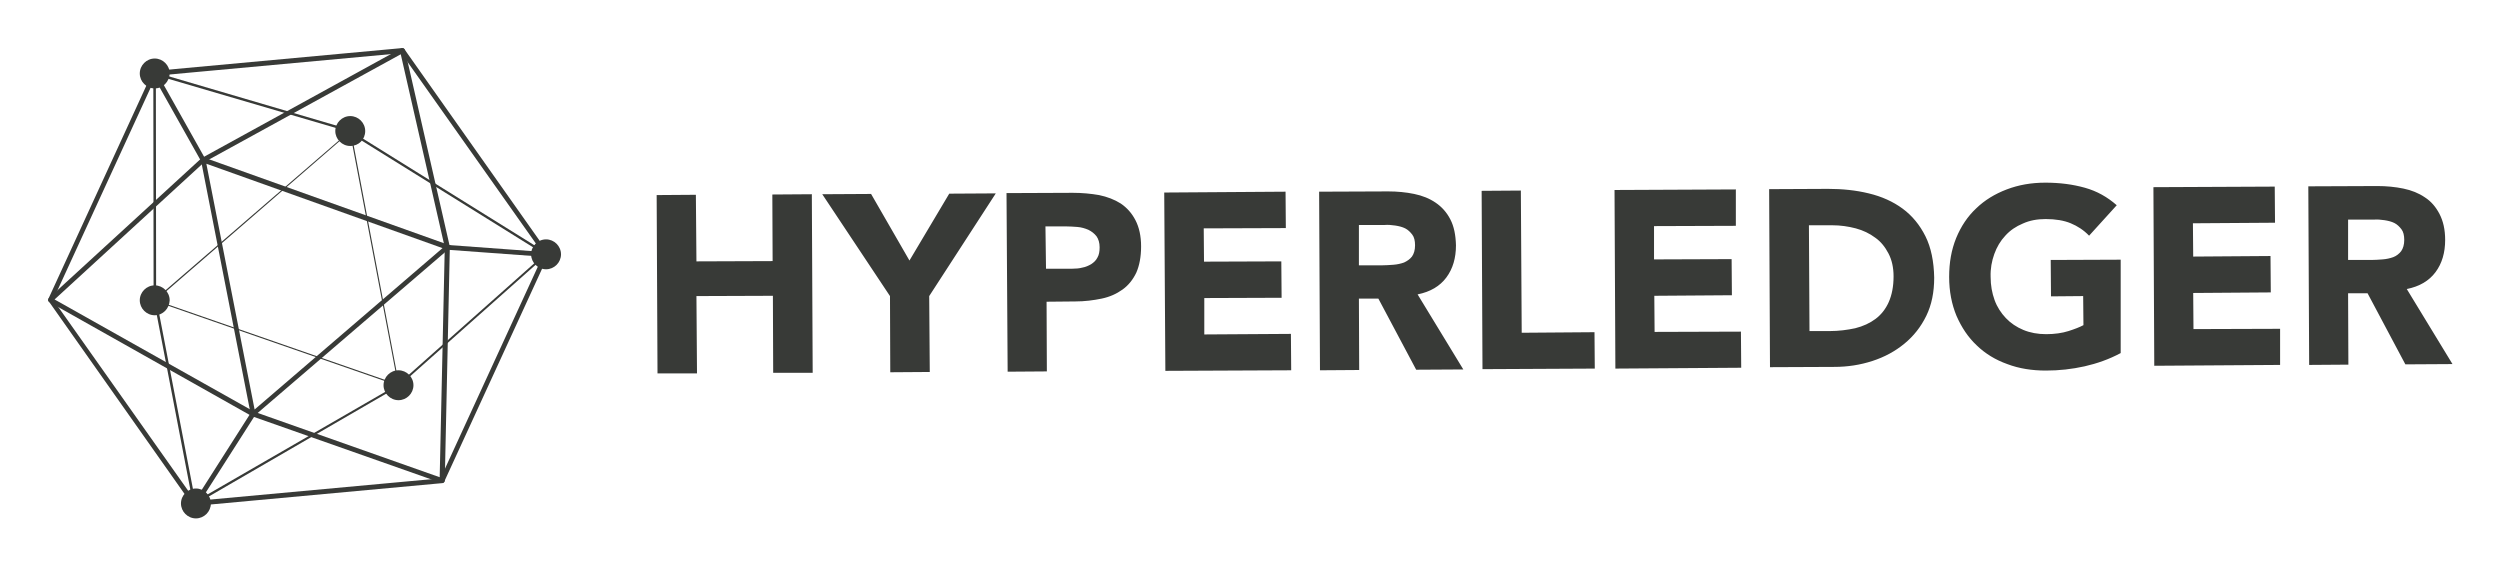
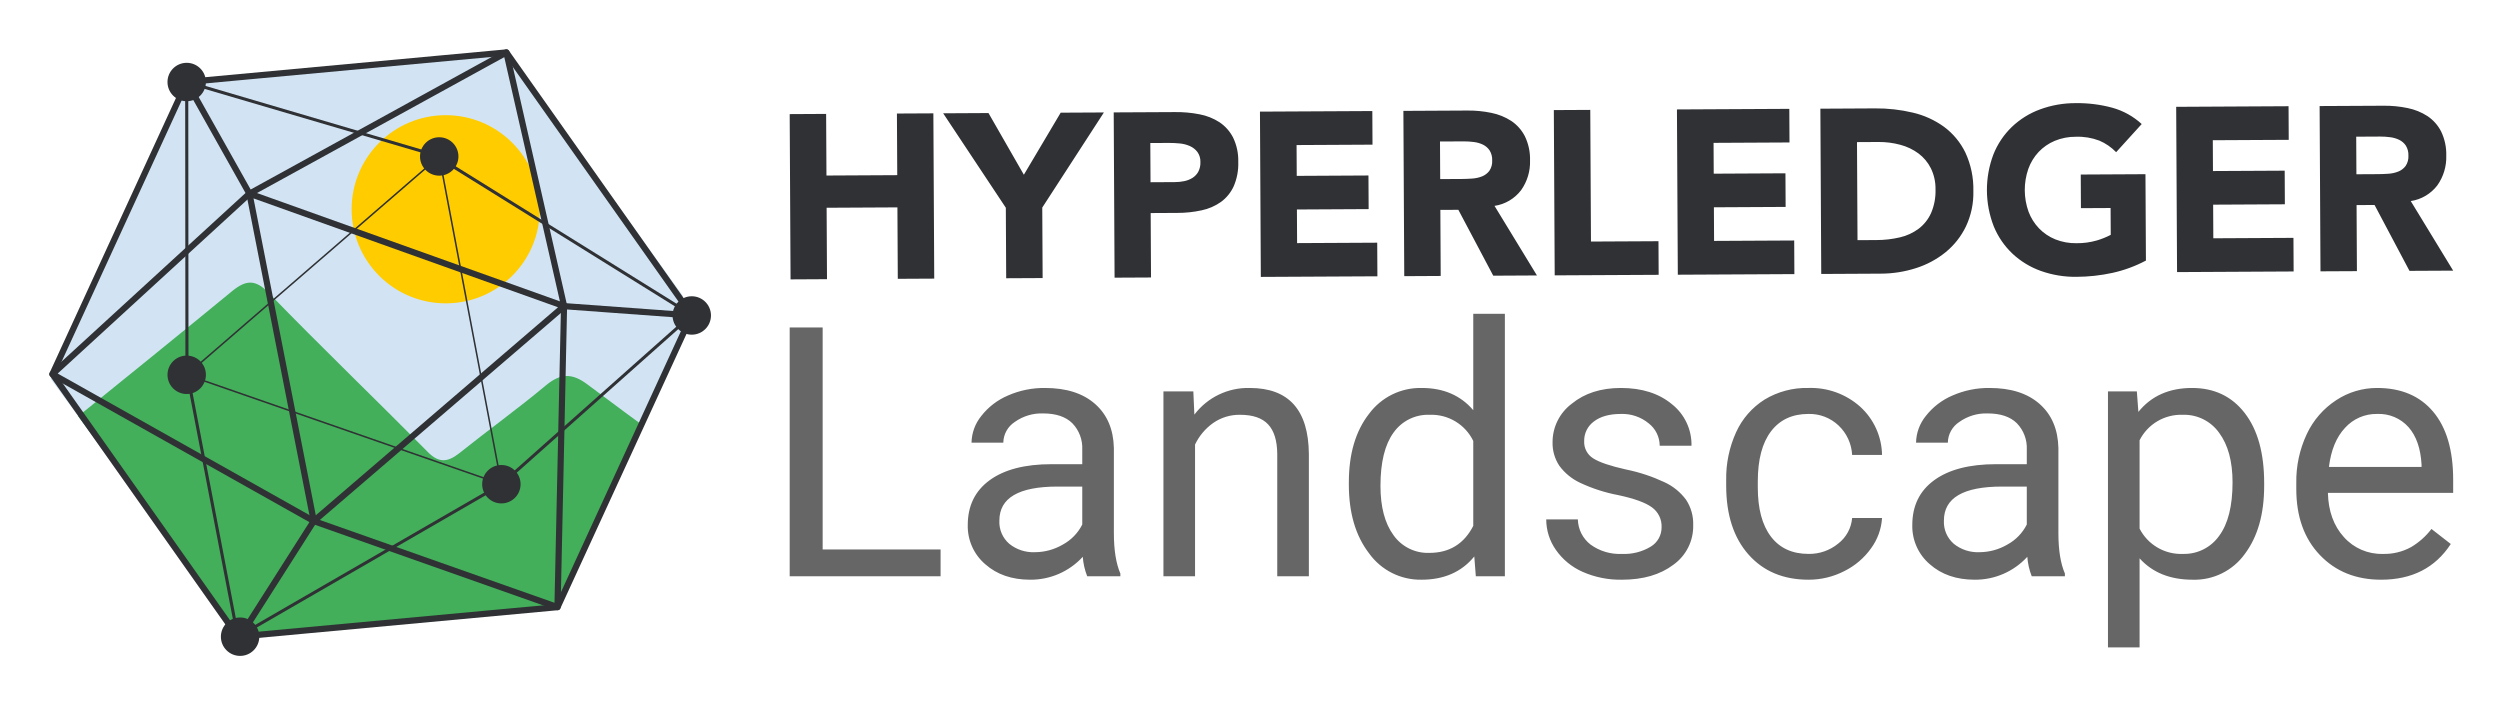
- <svg xmlns="http://www.w3.org/2000/svg" role="img" viewBox="-17.04 -12.54 886.08 200.58">
-   <style>.st0{fill:#383a37}</style>
-   <path d="M51.8 166.8c-.3 0-.5-.1-.7-.4L.2 94.2c-.2-.2-.2-.5-.1-.8L37 13.1c.1-.3.4-.5.7-.5l87.8-8.1c.3 0 .6.1.8.4L177.2 77c.2.2.2.6.1.9l-36.9 80.3c-.1.3-.4.5-.7.5l-87.9 8.1m-50-73.1L52.2 165l86.9-8 36.5-79.4-50.4-71.3-86.9 8L1.8 93.7zm137.8 64.1z" class="st0" />
-   <path d="M51.5 166.6L37.4 93.2l-.1-80.3L106 33.1l71.2 44.3-52.9 47-72.8 42.2zM38.2 14.1l.1 79 13.9 72.1 71.7-41.4 52-46.2-70.2-43.7-67.5-19.8z" class="st0" />
-   <path d="M109.7 33.9c0 1.4-1.1 2.6-2.6 2.6-1.4 0-2.6-1.1-2.6-2.6 0-1.4 1.1-2.6 2.6-2.6 1.5.1 2.6 1.2 2.6 2.6" class="st0" />
-   <path d="M107.1 39.2c-2.9 0-5.3-2.4-5.3-5.3s2.4-5.3 5.3-5.3 5.3 2.4 5.3 5.3c0 3-2.3 5.3-5.3 5.3m0-5.4l-.2.2c0 .1.1.2.2.2v-.4zm19.7 90.2c0 1.4-1.1 2.6-2.6 2.6-1.4 0-2.6-1.1-2.6-2.6 0-1.4 1.1-2.6 2.6-2.6 1.4 0 2.6 1.2 2.6 2.6" class="st0" />
-   <path d="M124.2 129.3c-2.9 0-5.3-2.4-5.3-5.3s2.4-5.3 5.3-5.3 5.3 2.4 5.3 5.3-2.4 5.3-5.3 5.3m0-5.5l-.2.2c0 .1.1.2.2.2v-.4zM55 165.9c0 1.4-1.1 2.6-2.6 2.6-1.4 0-2.6-1.1-2.6-2.6 0-1.4 1.1-2.6 2.6-2.6 1.4 0 2.6 1.2 2.6 2.6" class="st0" />
-   <path d="M52.4 171.2c-2.9 0-5.3-2.4-5.3-5.3s2.4-5.3 5.3-5.3 5.3 2.4 5.3 5.3-2.4 5.3-5.3 5.3m0-5.5l-.2.2c0 .1.1.2.2.2v-.4zM40.3 93.9c0 1.4-1.1 2.6-2.6 2.6-1.4 0-2.6-1.1-2.6-2.6 0-1.4 1.1-2.6 2.6-2.6 1.5.1 2.6 1.2 2.6 2.6" class="st0" />
-   <path d="M37.8 99.2c-2.9 0-5.3-2.4-5.3-5.3s2.4-5.3 5.3-5.3 5.3 2.4 5.3 5.3c-.1 2.9-2.4 5.3-5.3 5.3m0-5.4l-.2.2c0 .1.1.2.2.2v-.4zm141.3-16.2c0 1.4-1.1 2.6-2.6 2.6-1.4 0-2.6-1.1-2.6-2.6 0-1.4 1.1-2.6 2.6-2.6 1.4.1 2.6 1.2 2.6 2.6" class="st0" />
-   <path d="M176.5 82.9c-2.9 0-5.3-2.4-5.3-5.3s2.4-5.3 5.3-5.3 5.3 2.4 5.3 5.3-2.4 5.3-5.3 5.3m0-5.4l-.2.2c0 .1.1.2.2.2v-.4zm-136.2-64c0 1.4-1.1 2.6-2.6 2.6-1.4 0-2.6-1.1-2.6-2.6 0-1.4 1.1-2.6 2.6-2.6s2.6 1.2 2.6 2.6" class="st0" />
-   <path d="M37.8 18.8c-2.9 0-5.3-2.4-5.3-5.3s2.4-5.3 5.3-5.3 5.3 2.4 5.3 5.3c-.1 2.9-2.4 5.3-5.3 5.3m0-5.5l-.2.2c0 .1.1.2.2.2v-.4zm101.8 145.3h-.3l-67-23.6L.4 94.5c-.2-.1-.4-.4-.4-.7 0-.3.1-.5.3-.7l54.1-49.6 70.8-38.9c.2-.1.5-.1.8 0 .2.1.4.3.5.6l15.9 69.7-1.8 82.9c0 .3-.1.5-.4.7-.2.1-.4.1-.6.1M2.3 93.6l70.8 39.8 65.7 23.2 1.8-81.5L125 6.7 55.4 44.9 2.3 93.6z" class="st0" />
-   <path d="M124.5 124.3l-.3-.1L37.3 94l.3-.2 69.7-60.2 17.2 90.7zM38.2 93.9l85.8 29.8-17-89.4-68.8 59.6z" class="st0" />
-   <path d="M72.1 135.7L53.9 42.8l89.3 31.9-71.1 61zm-16-90.2l17.1 87.1 66.6-57.2-83.7-29.9z" class="st0" />
-   <path d="M36.981 13.884l1.482-.833L55.704 43.74l-1.482.832zM53.1 166.4l-1.4-1 20.2-31.7 1.5.9zm88.318-90.43l.123-1.695 35.105 2.563-.124 1.695z" class="st0" />
-   <path d="M215.7 56.6l13.9-.1.2 23.6 27-.1-.1-23.6 14-.1.3 63.3h-14l-.1-27.3-27.1.1.2 27.4h-14zm82.7 35.8l-24-36.1 17.3-.1 13.6 23.6 14.1-23.7 16.5-.1-23.6 36.4.2 26.9-14 .1zm41.3-36.5l23.5-.1c3.3 0 6.4.3 9.3.8 2.9.6 5.5 1.6 7.7 3 2.2 1.5 3.9 3.4 5.2 5.9 1.3 2.5 2 5.6 2 9.3 0 3.7-.6 6.8-1.7 9.3-1.2 2.5-2.8 4.5-4.9 6-2.1 1.5-4.5 2.6-7.4 3.2-2.9.6-6 1-9.3 1l-10.2.1.1 24.7-13.9.1-.4-63.3zm14 26.8h9.3c1.3 0 2.5-.1 3.6-.4 1.2-.2 2.2-.7 3.1-1.2.9-.6 1.7-1.3 2.2-2.3.6-1 .8-2.2.8-3.7 0-1.6-.4-2.9-1.1-3.9-.8-1-1.7-1.7-2.9-2.3-1.2-.5-2.5-.9-3.9-1-1.4-.1-2.8-.2-4.1-.2h-7.2l.2 15zm41.9-27l43-.3.1 12.9-29.1.1.1 11.8 27.4-.1.1 12.9-27.4.1V106l30.7-.2.1 12.9-44.6.2zm54.9-.3l24.5-.1c3.2 0 6.3.3 9.2.9 2.9.6 5.4 1.6 7.6 3.1 2.2 1.5 3.9 3.4 5.2 5.9 1.3 2.5 1.9 5.5 2 9.2 0 4.5-1.1 8.3-3.4 11.4-2.3 3.1-5.7 5.1-10.2 6l16.2 26.6-16.7.1-13.4-25.2h-6.9l.1 25.3-13.9.1-.3-63.3zm14.1 26.1h8.2c1.2 0 2.6-.1 4-.2s2.7-.4 3.8-.8c1.1-.5 2.1-1.2 2.8-2.1.7-1 1.1-2.3 1.1-4 0-1.6-.3-2.9-1-3.8-.7-.9-1.5-1.7-2.5-2.2-1-.5-2.2-.8-3.5-1-1.3-.2-2.6-.3-3.8-.2h-9.1v14.3zm43.5-26.4L522 55l.3 50.4 25.8-.2.1 12.9-39.8.2zm47.1-.3l43-.2v12.9l-29 .1v11.8l27.5-.1.1 12.8-27.5.2.1 12.8 30.6-.1.1 12.8-44.6.3zm54.8-.3l20.9-.1c5.1 0 9.9.5 14.4 1.6 4.6 1.1 8.6 2.9 12 5.4 3.4 2.5 6.1 5.8 8.1 9.8 2 4 3 9 3.1 14.7 0 5.1-.9 9.6-2.8 13.5-1.9 3.9-4.5 7.2-7.8 9.9s-7 4.7-11.3 6.1c-4.3 1.4-8.8 2.1-13.5 2.1l-22.8.1-.3-63.1zm14.3 50.3h7.2c3.2 0 6.2-.4 9-1 2.8-.7 5.2-1.8 7.2-3.3 2-1.5 3.6-3.5 4.7-6s1.7-5.5 1.7-9.1c0-3.1-.6-5.8-1.8-8.1-1.2-2.3-2.7-4.2-4.7-5.6-2-1.5-4.3-2.6-6.9-3.3-2.7-.7-5.4-1.1-8.4-1.1h-8.2l.2 37.5zm110.3 7.8c-4.1 2.2-8.4 3.7-12.8 4.7-4.5 1-9 1.5-13.7 1.5-4.9 0-9.5-.7-13.7-2.3-4.2-1.5-7.8-3.7-10.8-6.6-3.1-2.9-5.4-6.4-7.2-10.5-1.7-4.1-2.6-8.7-2.6-13.8 0-5.1.8-9.6 2.5-13.8 1.7-4.1 4-7.6 7.1-10.5 3-2.9 6.6-5.1 10.8-6.7 4.2-1.6 8.7-2.4 13.7-2.4 5.1 0 9.7.6 14 1.8 4.3 1.2 8 3.3 11.3 6.2L723.4 71c-1.9-2-4.1-3.4-6.5-4.4-2.4-1-5.4-1.5-8.9-1.5-3 0-5.7.5-8.1 1.6-2.4 1-4.5 2.4-6.2 4.3-1.7 1.8-3 4-3.9 6.5-.9 2.5-1.4 5.2-1.3 8.1 0 3 .5 5.7 1.4 8.2.9 2.5 2.3 4.6 4 6.4 1.7 1.8 3.8 3.2 6.2 4.2 2.4 1 5.1 1.5 8.1 1.5s5.7-.4 7.9-1.1c2.2-.7 4-1.4 5.3-2.1l-.1-10.3-11.4.1-.1-12.9 24.8-.1v33.1zm11.6-58.8l43-.2.1 12.8-29.1.2.1 11.8 27.4-.2.1 12.9-27.5.2.1 12.8 30.7-.1v12.8l-44.6.3zm54.9-.3l24.5-.1c3.2 0 6.3.3 9.2.9 2.9.6 5.4 1.6 7.6 3.1 2.2 1.4 3.9 3.4 5.2 5.9 1.3 2.5 2 5.5 2 9.2 0 4.5-1.1 8.3-3.4 11.4-2.3 3.1-5.7 5.1-10.2 6l16.2 26.6-16.7.1-13.4-25.2h-6.9l.1 25.3-13.9.1-.3-63.3zm14.1 26.1h8.2c1.2 0 2.6-.1 4-.2s2.7-.4 3.8-.8c1.1-.4 2.1-1.2 2.8-2.1.7-1 1.1-2.3 1.1-4 0-1.6-.3-2.9-1-3.8-.7-.9-1.5-1.7-2.5-2.2-1-.5-2.2-.8-3.5-1-1.3-.2-2.6-.3-3.8-.2h-9.1v14.3z" class="st0" />
+ <svg xmlns="http://www.w3.org/2000/svg" role="img" viewBox="1.03 -2.47 726.44 204.44">
+   <defs>
+     <style>.cls-1{fill:none}.cls-3{fill:#2f3134}.cls-6{fill:#d2e4f4}.cls-8{fill:#fc0}</style>
+     <clipPath id="clip-path">
+       <path d="M147.875 12.094l-93.646 9.599-38.511 85.899 55.136 74.715 92.061-9.07 40.096-84.842-55.136-76.301z" class="cls-1" />
+     </clipPath>
+     <clipPath id="clip-path-2">
+       <path d="M11.383 1.371h188.021v188.021H11.383z" class="cls-1" />
+     </clipPath>
+   </defs>
+   <path fill="#666" d="M240.078 92.684h-9.584v72.303h43.848v-7.796h-34.265V92.684zm84.617 35.01q-.199-8.144-5.463-12.787-5.263-4.643-14.549-4.643a26.064 26.064 0 0 0-10.751 2.185 19.495 19.495 0 0 0-7.747 5.933 12.677 12.677 0 0 0-2.855 7.772h9.236a7.318 7.318 0 0 1 3.328-6.01 13.396 13.396 0 0 1 8.242-2.481q5.612 0 8.492 2.856a10.321 10.321 0 0 1 2.88 7.671v4.221h-8.939q-11.57 0-17.95 4.643-6.382 4.644-6.382 13.035a14.538 14.538 0 0 0 5.09 11.397q5.09 4.494 13.035 4.493a20.494 20.494 0 0 0 15.294-6.654 19.267 19.267 0 0 0 1.292 5.662h9.633v-.797q-1.886-4.368-1.886-11.768zm-9.187 22.246a13.52 13.52 0 0 1-5.61 5.809 16.148 16.148 0 0 1-8.195 2.236 11.064 11.064 0 0 1-7.398-2.434 8.361 8.361 0 0 1-2.881-6.753q0-9.881 16.884-9.882h7.2zm48.665-39.676a19.577 19.577 0 0 0-16.09 7.746l-.298-6.753h-8.689v53.73h9.186V126.7a16.184 16.184 0 0 1 5.264-6.257 13.26 13.26 0 0 1 7.846-2.384q5.512 0 8.12 2.782 2.607 2.782 2.656 8.59v35.555h9.187v-35.505q-.15-19.218-17.181-19.218zm64.952 6.455q-5.513-6.455-14.948-6.455a18.528 18.528 0 0 0-15.344 7.523q-5.86 7.522-5.86 19.888v.694q0 12.317 5.886 19.963a18.349 18.349 0 0 0 15.219 7.647q9.833 0 15.345-6.754l.446 5.762h8.442V88.712h-9.186zm0 33.618q-4.022 7.848-12.761 7.846a12.197 12.197 0 0 1-10.43-5.163q-3.773-5.165-3.773-14.302 0-10.23 3.773-15.444a12.255 12.255 0 0 1 10.528-5.214 13.506 13.506 0 0 1 12.662 7.598zm55.518-12.712a49.585 49.585 0 0 0-11.149-3.675q-6.879-1.538-9.51-3.227a5.57 5.57 0 0 1-2.63-5.016 6.878 6.878 0 0 1 2.829-5.71q2.83-2.184 7.847-2.185a12.004 12.004 0 0 1 8.069 2.732 8.293 8.293 0 0 1 3.202 6.504h9.237a14.985 14.985 0 0 0-5.685-12.067q-5.688-4.717-14.824-4.717-8.69 0-14.276 4.57a13.938 13.938 0 0 0-5.587 11.172 11.874 11.874 0 0 0 1.962 6.853 15.75 15.75 0 0 0 6.058 4.965 46.266 46.266 0 0 0 11.074 3.575q6.976 1.49 9.782 3.55a6.766 6.766 0 0 1 2.805 5.786 6.485 6.485 0 0 1-3.152 5.636 14.81 14.81 0 0 1-8.368 2.111 14.353 14.353 0 0 1-9.112-2.706 9.508 9.508 0 0 1-3.699-7.325h-9.188a15.376 15.376 0 0 0 2.806 8.863 18.565 18.565 0 0 0 7.771 6.381 27.063 27.063 0 0 0 11.422 2.285q9.186 0 14.947-4.345a13.75 13.75 0 0 0 5.76-11.546 12.642 12.642 0 0 0-2.06-7.324 16.264 16.264 0 0 0-6.332-5.14zm31.01-14.773q3.847-5.04 10.85-5.04a12.282 12.282 0 0 1 8.765 3.352 12.664 12.664 0 0 1 3.947 8.566h8.69a19.35 19.35 0 0 0-6.381-14.053 21.548 21.548 0 0 0-15.02-5.413 23.486 23.486 0 0 0-12.737 3.377 21.932 21.932 0 0 0-8.269 9.484 32.345 32.345 0 0 0-2.88 13.954v1.54q0 12.711 6.48 20.037 6.48 7.325 17.455 7.323a22.576 22.576 0 0 0 10.354-2.482 20.938 20.938 0 0 0 7.82-6.654 16.667 16.667 0 0 0 3.179-8.79h-8.69a10.485 10.485 0 0 1-4.072 7.449 13.234 13.234 0 0 1-8.591 2.98q-7.102 0-10.925-5.016-3.825-5.015-3.824-14.301v-1.739q0-9.534 3.849-14.574zm83.5 4.842q-.199-8.144-5.463-12.787-5.264-4.643-14.55-4.643a26.064 26.064 0 0 0-10.75 2.185 19.488 19.488 0 0 0-7.747 5.933 12.678 12.678 0 0 0-2.856 7.772h9.237a7.318 7.318 0 0 1 3.327-6.01 13.397 13.397 0 0 1 8.243-2.481q5.612 0 8.492 2.856a10.32 10.32 0 0 1 2.88 7.67v4.222h-8.937q-11.571 0-17.953 4.643-6.38 4.644-6.38 13.035a14.538 14.538 0 0 0 5.09 11.397q5.088 4.494 13.034 4.493a20.496 20.496 0 0 0 15.296-6.654 19.205 19.205 0 0 0 1.29 5.662h9.635v-.797q-1.889-4.369-1.889-11.768zm-9.186 22.246a13.526 13.526 0 0 1-5.612 5.809 16.148 16.148 0 0 1-8.194 2.236 11.064 11.064 0 0 1-7.399-2.434 8.361 8.361 0 0 1-2.879-6.753q0-9.881 16.883-9.882h7.201zm48.019-39.676q-9.981 0-15.593 6.952l-.447-5.959h-8.392v74.387h9.187v-25.87q5.61 6.207 15.393 6.205a17.987 17.987 0 0 0 15.196-7.498q5.61-7.498 5.611-19.763v-.844q0-13.01-5.636-20.311-5.637-7.299-15.32-7.299zm7.87 42.98a12.417 12.417 0 0 1-10.503 5.238 13.53 13.53 0 0 1-12.612-7.35v-25.673a13.506 13.506 0 0 1 12.513-7.4 12.477 12.477 0 0 1 10.627 5.264q3.873 5.264 3.873 14.351 0 10.33-3.899 15.568zm45.909-42.98a21.473 21.473 0 0 0-11.893 3.55 23.814 23.814 0 0 0-8.541 9.833 32.244 32.244 0 0 0-3.055 14.276v1.689q0 12.017 6.853 19.192 6.853 7.177 17.778 7.175 13.507 0 20.26-10.378l-5.61-4.369a20.7 20.7 0 0 1-5.91 5.263 16.002 16.002 0 0 1-8.243 1.987 14.594 14.594 0 0 1-11.299-4.892q-4.443-4.89-4.641-12.836h36.398v-3.824q0-12.86-5.81-19.764-5.81-6.902-16.287-6.902zm12.91 22.942h-26.914q.894-7.3 4.669-11.347a12.255 12.255 0 0 1 9.335-4.047 11.539 11.539 0 0 1 9.136 3.848q3.377 3.85 3.774 10.85z" />
+   <path d="M230.494 30.688l10.589-.058.096 17.906 20.57-.11-.095-17.905 10.59-.055.252 48.025-10.59.055-.109-20.755-20.57.109.109 20.755-10.59.058zm62.805 27.209l-18.206-27.444 13.169-.072 10.278 17.923 10.699-18.032 12.558-.065-17.91 27.635.107 20.486-10.59.054zm31.347-27.707l17.855-.092a35.023 35.023 0 0 1 7.064.641 16.176 16.176 0 0 1 5.818 2.307 11.885 11.885 0 0 1 3.959 4.457 15.35 15.35 0 0 1 1.498 7.081 16.393 16.393 0 0 1-1.32 7.064 11.63 11.63 0 0 1-3.71 4.563 15.095 15.095 0 0 1-5.624 2.436 32.96 32.96 0 0 1-7.057.751l-7.74.041.1 18.721-10.59.055zm10.699 20.294l7.06-.037a13.633 13.633 0 0 0 2.747-.283 7.346 7.346 0 0 0 2.372-.932 4.889 4.889 0 0 0 1.686-1.771 5.586 5.586 0 0 0 .631-2.819 4.778 4.778 0 0 0-.863-2.945 5.633 5.633 0 0 0-2.184-1.72 9.406 9.406 0 0 0-2.955-.764 30.156 30.156 0 0 0-3.123-.15l-5.433.027zm31.798-20.516l32.651-.17.052 9.766-22.063.116.048 8.955 20.84-.113.052 9.767-20.84.113.05 9.77 23.284-.123.052 9.767-33.873.177zm41.677-.218l18.602-.1a32.687 32.687 0 0 1 6.959.676 16.64 16.64 0 0 1 5.784 2.341 11.885 11.885 0 0 1 3.958 4.457 15.192 15.192 0 0 1 1.499 7.013 14.115 14.115 0 0 1-2.604 8.665 11.91 11.91 0 0 1-7.716 4.552l12.326 20.216-12.695.068-10.142-19.144-5.228.027.1 19.196-10.59.058zm10.696 19.817l6.248-.031a47.855 47.855 0 0 0 3.02-.12 9.502 9.502 0 0 0 2.88-.624 5.014 5.014 0 0 0 2.13-1.607 4.881 4.881 0 0 0 .829-3.055 5.096 5.096 0 0 0-.761-2.914 4.97 4.97 0 0 0-1.908-1.652 8.483 8.483 0 0 0-2.651-.768 21.423 21.423 0 0 0-2.921-.184l-6.924.034zm33.019-20.049l10.59-.055.201 38.258 19.619-.102.051 9.767-30.208.157zm35.775-.188l32.65-.17.052 9.766-22.062.116.047 8.955 20.84-.11.052 9.767-20.84.11.05 9.77 23.285-.123.05 9.767-33.872.177zm41.677-.218l15.885-.086a45.626 45.626 0 0 1 10.972 1.229 25.173 25.173 0 0 1 9.084 4.13 20.446 20.446 0 0 1 6.184 7.459 25.111 25.111 0 0 1 2.33 11.183 22.793 22.793 0 0 1-2.153 10.289 22.067 22.067 0 0 1-5.897 7.49 26.312 26.312 0 0 1-8.596 4.624 33.47 33.47 0 0 1-10.245 1.615l-17.312.092zm10.79 38.203l5.501-.03a29.669 29.669 0 0 0 6.819-.782 14.59 14.59 0 0 0 5.45-2.508 11.814 11.814 0 0 0 3.607-4.56 16.116 16.116 0 0 0 1.29-6.893 13.406 13.406 0 0 0-1.358-6.132 12.241 12.241 0 0 0-3.587-4.29 15.576 15.576 0 0 0-5.272-2.515 23.383 23.383 0 0 0-6.351-.815l-6.249.034zm83.806 5.931a38.492 38.492 0 0 1-9.756 3.583 49.844 49.844 0 0 1-10.381 1.14 29.734 29.734 0 0 1-10.395-1.71 23.728 23.728 0 0 1-8.238-5.012 22.83 22.83 0 0 1-5.443-7.938 29.174 29.174 0 0 1-.11-20.895 22.898 22.898 0 0 1 5.359-8 23.716 23.716 0 0 1 8.186-5.094 29.497 29.497 0 0 1 10.374-1.82 38.534 38.534 0 0 1 10.63 1.332 20.831 20.831 0 0 1 8.549 4.74l-7.426 8.18a14.922 14.922 0 0 0-4.907-3.369 17.4 17.4 0 0 0-6.794-1.115 15.71 15.71 0 0 0-6.136 1.184 13.858 13.858 0 0 0-4.703 3.245 14.222 14.222 0 0 0-2.993 4.938 18.718 18.718 0 0 0 .065 12.377 14.257 14.257 0 0 0 3.044 4.867 13.808 13.808 0 0 0 4.737 3.2 15.795 15.795 0 0 0 6.15 1.12 20.308 20.308 0 0 0 5.971-.812 22.136 22.136 0 0 0 3.993-1.614l-.041-7.801-8.62.044-.051-9.77 18.803-.1zm8.794-44.676l32.652-.175.05 9.767-22.061.116.047 8.954 20.84-.109.052 9.767-20.84.11.05 9.77 23.285-.124.05 9.767-33.872.181zm41.678-.223l18.598-.095a32.52 32.52 0 0 1 6.962.675 16.64 16.64 0 0 1 5.784 2.341 11.833 11.833 0 0 1 3.959 4.457 15.182 15.182 0 0 1 1.498 7.013 14.115 14.115 0 0 1-2.604 8.665 11.938 11.938 0 0 1-7.716 4.552l12.326 20.216-12.694.065-10.146-19.141-5.228.027.1 19.196-10.587.054zm10.691 19.82l6.249-.034a47.779 47.779 0 0 0 3.02-.116 9.402 9.402 0 0 0 2.88-.628 4.98 4.98 0 0 0 2.13-1.604 4.86 4.86 0 0 0 .832-3.054 5.096 5.096 0 0 0-.76-2.914 5.005 5.005 0 0 0-1.912-1.652 8.393 8.393 0 0 0-2.651-.768 21.433 21.433 0 0 0-2.922-.187l-6.924.037z" class="cls-3" />
+   <g clip-path="url(#clip-path)">
+     <g clip-path="url(#clip-path-2)">
+       <path d="M13.537 69.08v66.408c15.488-12.51 30.957-25.016 46.348-37.668 4.11-3.349 6.849-3.349 10.654.608 15.067 15.524 30.743 30.592 45.963 45.963 3.196 3.348 5.783 3.348 9.284.609 8.37-6.697 17.045-12.937 25.264-19.785 4.413-3.653 7.762-3.5 12.175-.153 14.476 10.858 29.094 21.439 43.846 32.007V.01H13.46v41.452h-40.365v27.62h40.442zm134.165-46.14a30.408 30.408 0 0 1 30.744 30.067q.005.414-.001.828a30.82 30.82 0 1 1-61.639-.152 30.5 30.5 0 0 1 30.253-30.745q.32-.003.643.002z" class="cls-6" />
+       <ellipse cx="146.361" cy="55.015" class="cls-6" rx="42.429" ry="45.621" />
+       <path fill="#43af5a" d="M174.06 177.703h41.644V141.34c-14.752-10.569-29.37-21.148-43.846-32.005-4.414-3.349-7.762-3.5-12.176.152-8.218 6.849-16.893 13.088-25.264 19.785-3.5 2.74-6.088 2.74-9.284-.609-15.22-15.371-30.895-30.439-45.963-45.962-3.804-3.958-6.544-3.958-10.653-.61-15.393 12.653-30.86 25.158-46.348 37.669v74.894l124.32-16.95v37.967h27.57z" />
+       <path d="M130.813 85.678a27.342 27.342 0 1 0-27.612-27.342 27.342 27.342 0 0 0 27.612 27.342z" class="cls-8" />
+     </g>
+     <path d="M318.926 25.258a27.342 27.342 0 0 0 27.07-27.611 27.342 27.342 0 0 0-27.611-27.07 27.342 27.342 0 0 0-27.071 27.34 27.563 27.563 0 0 0 27.612 27.341z" class="cls-8" />
+   </g>
+   <path d="M70.14 183.44a.905.905 0 0 1-.737-.38L15.53 106.767a.904.904 0 0 1-.084-.899l39.019-84.88a.9.9 0 0 1 .736-.522l92.888-8.592a.86.86 0 0 1 .82.378l53.873 76.29a.904.904 0 0 1 .083.899l-39.017 84.884a.905.905 0 0 1-.737.521l-92.89 8.59c-.027.003-.055.003-.083.003zm-52.836-77.29l53.27 75.44 91.852-8.495 38.58-83.936-53.27-75.44-91.85 8.495zm145.724 67.797z" class="cls-3" />
+   <path d="M69.816 183.246l-14.91-77.624-.073-84.86 72.64 21.38 75.323 46.86-55.942 49.726zM55.738 21.968l.063 83.569 14.662 76.293L146.328 138l54.967-48.873-74.247-46.186z" class="cls-3" />
+   <circle cx="128.665" cy="42.995" r="2.705" class="cls-3" />
+   <path d="M128.666 48.577a5.582 5.582 0 1 1 5.576-5.587v.005a5.586 5.586 0 0 1-5.576 5.582zm0-5.743l-.168.16a.166.166 0 0 0 .168.163z" class="cls-3" />
+   <circle cx="146.724" cy="138.229" r="2.705" class="cls-3" />
+   <path d="M146.724 143.812a5.582 5.582 0 1 1 5.577-5.588v.006a5.585 5.585 0 0 1-5.577 5.582zm0-5.744l-.166.161a.164.164 0 0 0 .166.162z" class="cls-3" />
+   <circle cx="70.801" cy="182.538" r="2.705" class="cls-3" />
+   <path d="M70.8 188.12a5.582 5.582 0 1 1 5.578-5.587v.005a5.585 5.585 0 0 1-5.577 5.582zm0-5.743l-.166.161a.164.164 0 0 0 .167.161z" class="cls-3" />
+   <circle cx="55.285" cy="106.44" r="2.705" class="cls-3" />
+   <path d="M55.286 112.02a5.581 5.581 0 1 1 5.576-5.585v.006a5.586 5.586 0 0 1-5.576 5.58zm0-5.743l-.168.164a.166.166 0 0 0 .168.161z" class="cls-3" />
+   <circle cx="202.046" cy="89.2" r="2.705" class="cls-3" />
+   <path d="M202.046 94.78a5.581 5.581 0 1 1 5.577-5.585v.005a5.586 5.586 0 0 1-5.577 5.58zm0-5.743l-.167.163a.164.164 0 0 0 .167.162z" class="cls-3" />
+   <circle cx="55.285" cy="21.365" r="2.705" class="cls-3" />
+   <path d="M55.286 26.947a5.582 5.582 0 1 1 5.576-5.587v.005a5.586 5.586 0 0 1-5.576 5.582zm0-5.744l-.168.162a.166.166 0 0 0 .167.162zM163.029 174.85a.889.889 0 0 1-.301-.05l-70.825-25.003-76.078-42.764a.9.9 0 0 1-.167-1.451l57.239-52.45 74.842-41.15a.897.897 0 0 1 .805-.032.907.907 0 0 1 .51.623l16.768 73.716-1.891 87.679a.905.905 0 0 1-.39.723.896.896 0 0 1-.512.159zM17.795 106.07l74.851 42.09 69.507 24.523 1.887-86.214-16.481-72.33-73.619 40.45z" class="cls-3" />
+   <path d="M147.019 138.57l-.37-.127-91.807-31.916.296-.257 73.676-63.702zm-91.29-32.215l90.7 31.534-17.912-94.467z" class="cls-3" />
+   <path d="M91.617 150.638L72.315 52.413l94.393 33.75zm-16.92-95.457l18.094 92.072 70.385-60.436z" class="cls-3" />
+   <path d="M54.499 21.807l1.574-.884 18.221 32.432-1.574.884zm17.062 161.217l-1.521-.972 21.404-33.593 1.522.974-21.405 33.591zm93.315-95.634l.131-1.8 37.104 2.71-.131 1.8z" class="cls-3" />
</svg>
